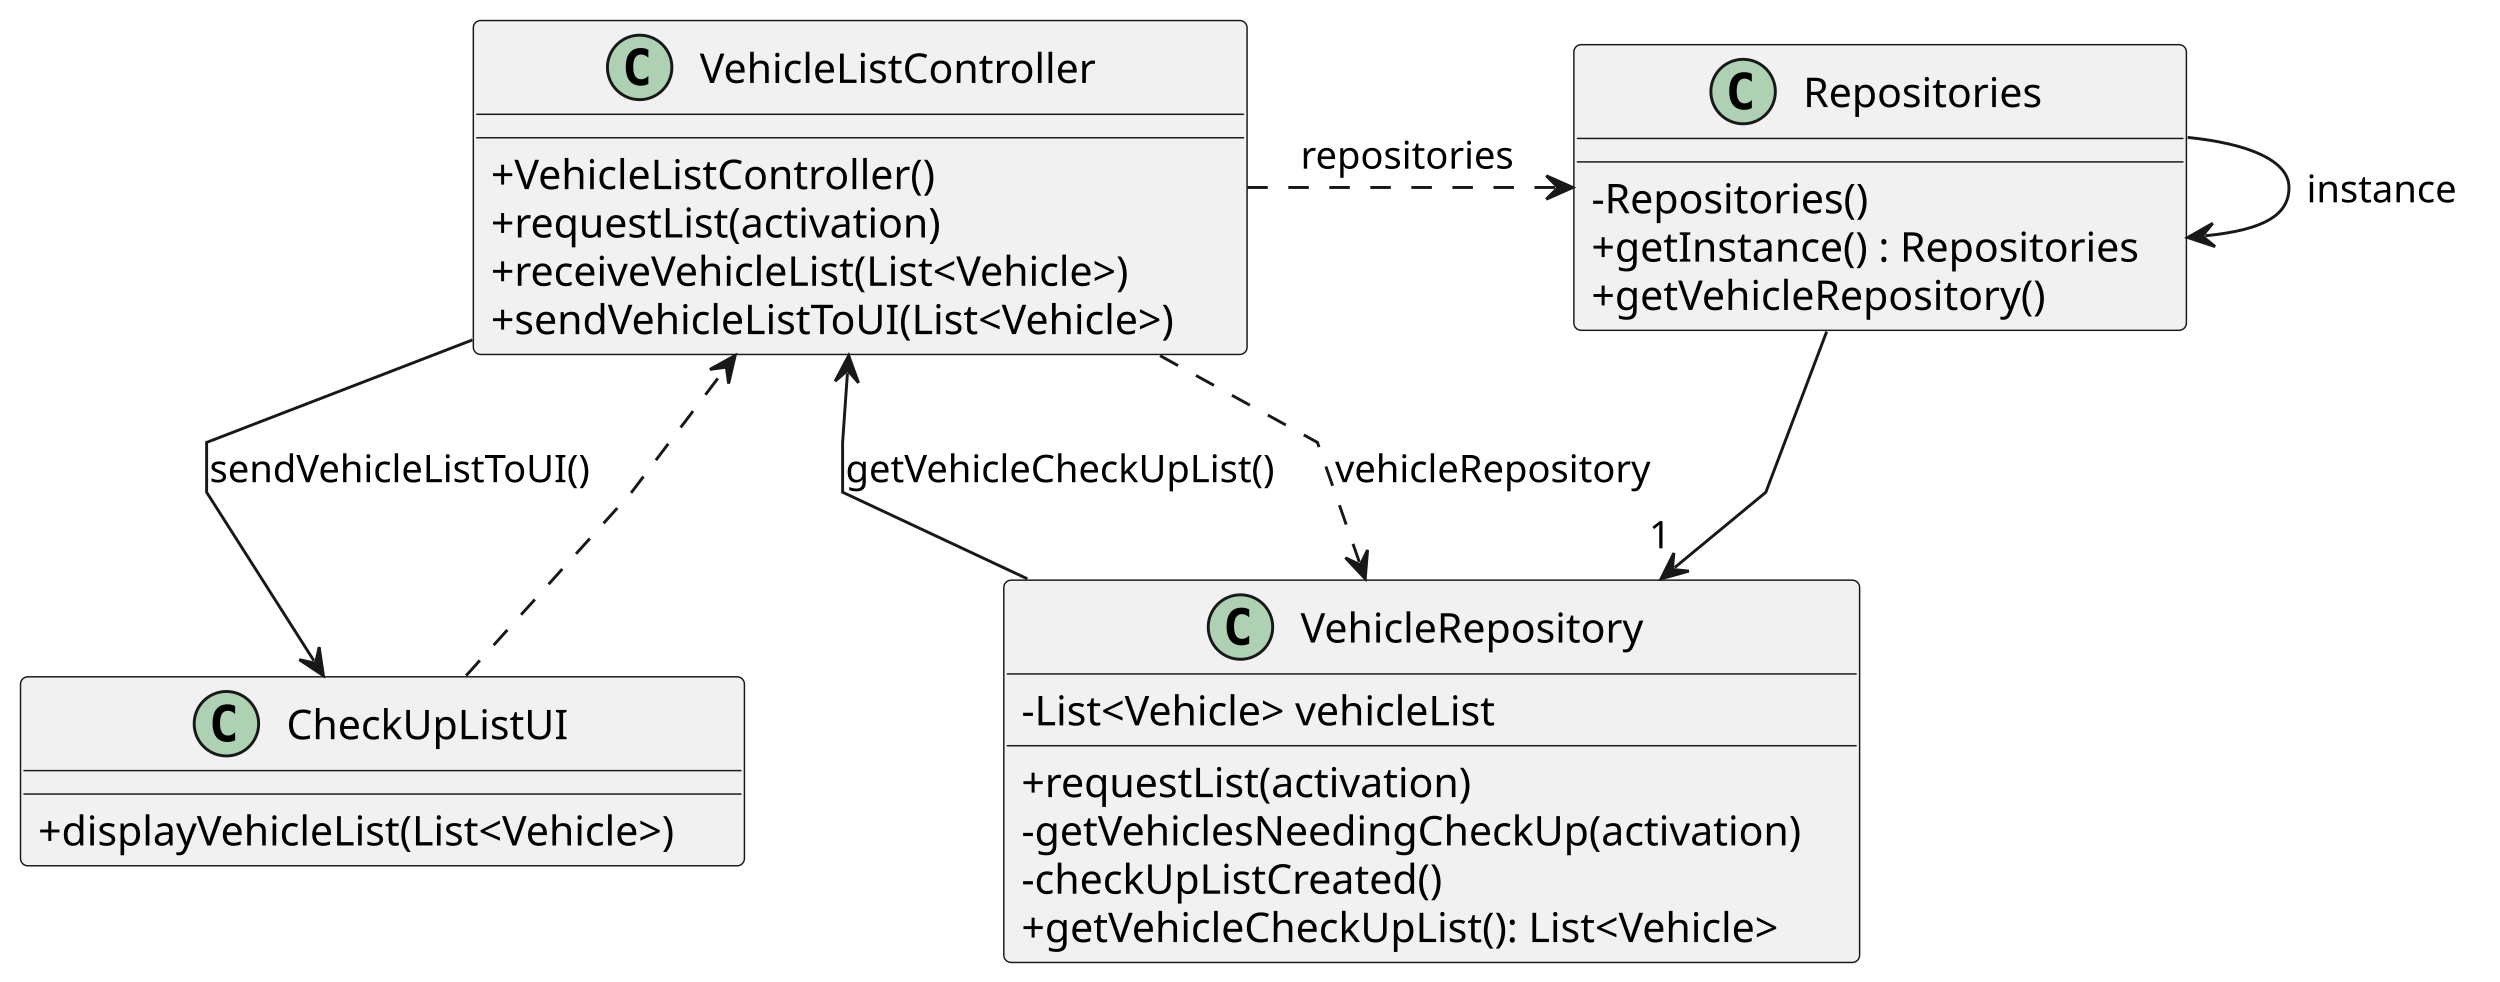
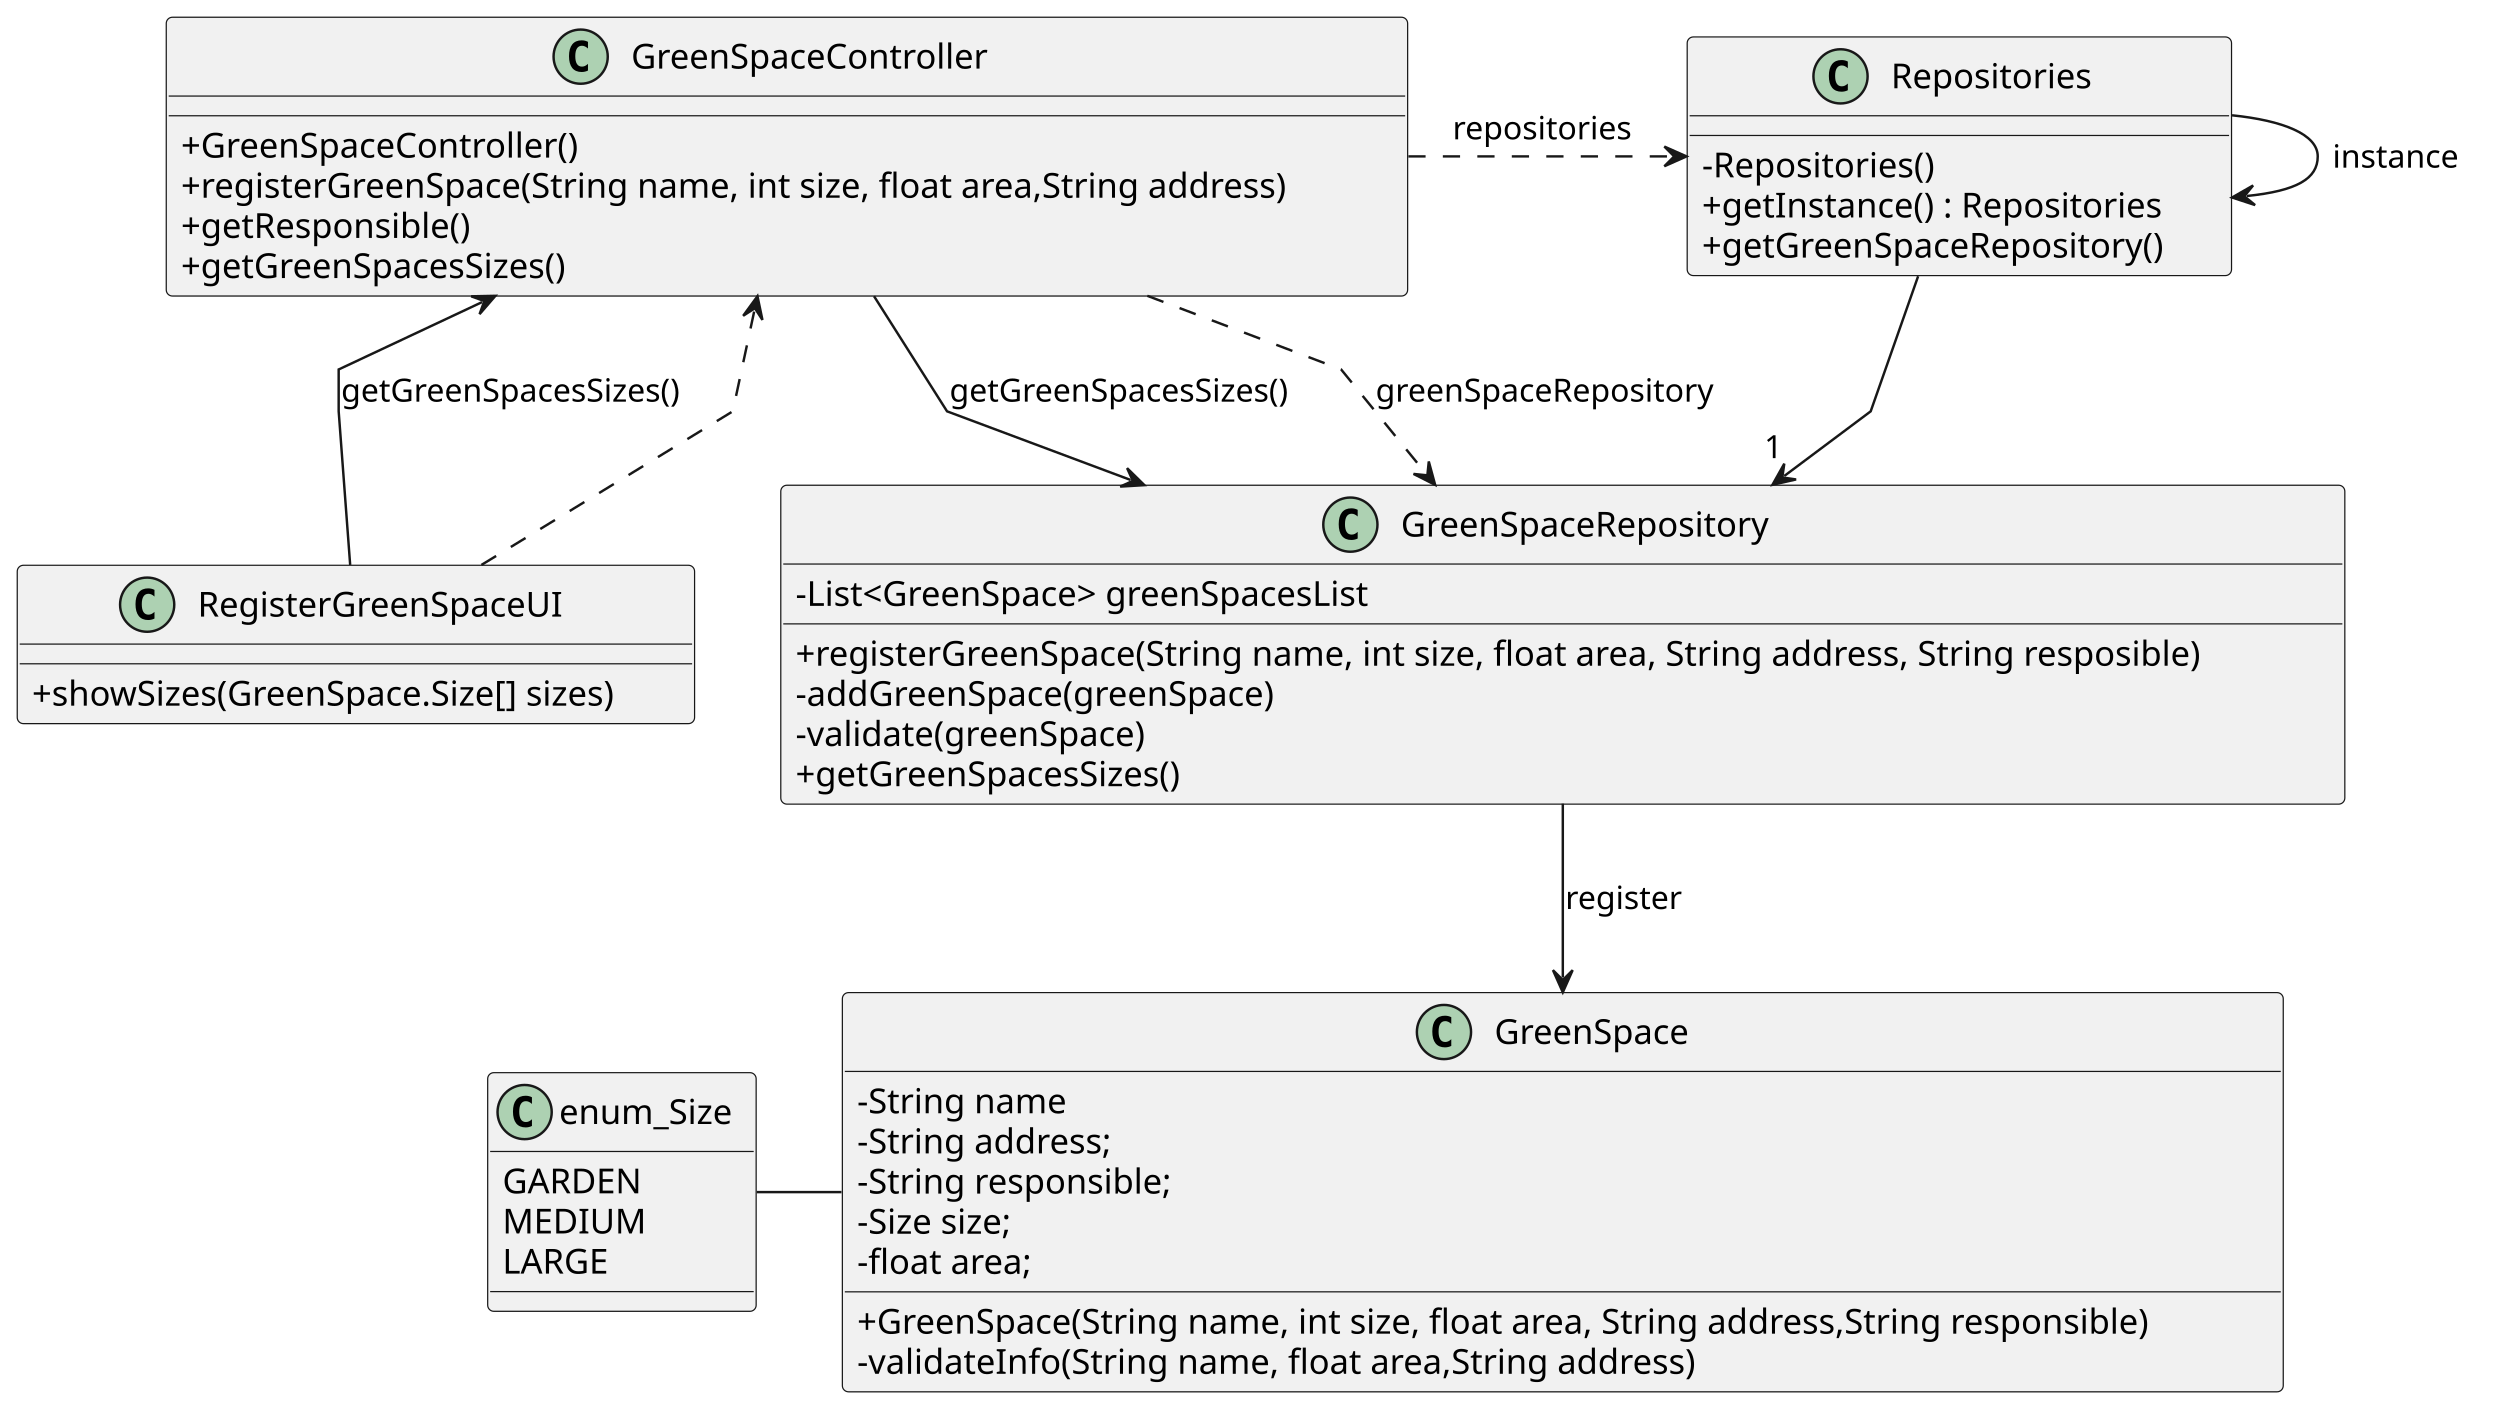
- <svg xmlns="http://www.w3.org/2000/svg" contentStyleType="text/css" height="335px" preserveAspectRatio="none" style="width:853px;height:335px;background:#FFFFFF;" version="1.1" viewBox="0 0 853 335" width="853px" zoomAndPan="magnify">
+ <svg xmlns="http://www.w3.org/2000/svg" contentStyleType="text/css" height="572px" preserveAspectRatio="none" style="width:1015px;height:572px;background:#FFFFFF;" version="1.1" viewBox="0 0 1015 572" width="1015px" zoomAndPan="magnify">
  <defs />
  <g>
-     <g id="elem_VehicleRepository">
-       <rect codeLine="9" fill="#F1F1F1" height="130.441" id="VehicleRepository" rx="2.5" ry="2.5" style="stroke:#181818;stroke-width:0.5;" width="292" x="342.5" y="197.95" />
-       <ellipse cx="423.25" cy="213.95" fill="#ADD1B2" rx="11" ry="11" style="stroke:#181818;stroke-width:1.0;" />
-       <path d="M426.223,219.593 Q425.642,219.892 425.003,220.041 Q424.364,220.191 423.658,220.191 Q421.151,220.191 419.832,218.539 Q418.512,216.887 418.512,213.766 Q418.512,210.637 419.832,208.985 Q421.151,207.333 423.658,207.333 Q424.364,207.333 425.011,207.482 Q425.659,207.632 426.223,207.93 L426.223,210.653 Q425.592,210.072 424.999,209.802 Q424.405,209.532 423.774,209.532 Q422.43,209.532 421.745,210.599 Q421.06,211.666 421.06,213.766 Q421.06,215.858 421.745,216.924 Q422.43,217.991 423.774,217.991 Q424.405,217.991 424.999,217.721 Q425.592,217.452 426.223,216.87 Z " fill="#000000" />
-       <text fill="#000000" font-family="sans-serif" font-size="14" lengthAdjust="spacing" textLength="122" x="443.75" y="219.241">VehicleRepository</text>
-       <line style="stroke:#181818;stroke-width:0.5;" x1="343.5" x2="633.5" y1="229.95" y2="229.95" />
-       <text fill="#000000" font-family="sans-serif" font-size="14" lengthAdjust="spacing" textLength="176" x="348.5" y="247.485">-List&lt;Vehicle&gt; vehicleList</text>
-       <line style="stroke:#181818;stroke-width:0.5;" x1="343.5" x2="633.5" y1="254.438" y2="254.438" />
-       <text fill="#000000" font-family="sans-serif" font-size="14" lengthAdjust="spacing" textLength="162" x="348.5" y="271.973">+requestList(activation)</text>
-       <text fill="#000000" font-family="sans-serif" font-size="14" lengthAdjust="spacing" textLength="280" x="348.5" y="288.462">-getVehiclesNeedingCheckUp(activation)</text>
-       <text fill="#000000" font-family="sans-serif" font-size="14" lengthAdjust="spacing" textLength="153" x="348.5" y="304.95">-checkUpListCreated()</text>
-       <text fill="#000000" font-family="sans-serif" font-size="14" lengthAdjust="spacing" textLength="278" x="348.5" y="321.438">+getVehicleCheckUpList(): List&lt;Vehicle&gt;</text>
+     <g id="elem_GreenSpaceRepository">
+       <rect codeLine="9" fill="#F1F1F1" height="129.484" id="GreenSpaceRepository" rx="2.5" ry="2.5" style="stroke:#181818;stroke-width:0.5;" width="635" x="317" y="197" />
+       <ellipse cx="548.25" cy="213" fill="#ADD1B2" rx="11" ry="11" style="stroke:#181818;stroke-width:1.0;" />
+       <path d="M551.219,218.641 Q550.641,218.938 550,219.078 Q549.359,219.234 548.656,219.234 Q546.156,219.234 544.828,217.594 Q543.516,215.938 543.516,212.812 Q543.516,209.688 544.828,208.031 Q546.156,206.375 548.656,206.375 Q549.359,206.375 550,206.531 Q550.656,206.688 551.219,206.984 L551.219,209.703 Q550.594,209.125 550,208.859 Q549.406,208.578 548.781,208.578 Q547.438,208.578 546.75,209.656 Q546.062,210.719 546.062,212.812 Q546.062,214.906 546.75,215.984 Q547.438,217.047 548.781,217.047 Q549.406,217.047 550,216.781 Q550.594,216.5 551.219,215.922 L551.219,218.641 Z " fill="#000000" />
+       <text fill="#000000" font-family="sans-serif" font-size="14" lengthAdjust="spacing" textLength="164" x="568.75" y="217.847">GreenSpaceRepository</text>
+       <line style="stroke:#181818;stroke-width:0.5;" x1="318" x2="951" y1="229" y2="229" />
+       <text fill="#000000" font-family="sans-serif" font-size="14" lengthAdjust="spacing" textLength="262" x="323" y="245.995">-List&lt;GreenSpace&gt; greenSpacesList</text>
+       <line style="stroke:#181818;stroke-width:0.5;" x1="318" x2="951" y1="253.297" y2="253.297" />
+       <text fill="#000000" font-family="sans-serif" font-size="14" lengthAdjust="spacing" textLength="623" x="323" y="270.292">+registerGreenSpace(String name, int size, float area, String address, String resposible)</text>
+       <text fill="#000000" font-family="sans-serif" font-size="14" lengthAdjust="spacing" textLength="216" x="323" y="286.589">-addGreenSpace(greenSpace)</text>
+       <text fill="#000000" font-family="sans-serif" font-size="14" lengthAdjust="spacing" textLength="158" x="323" y="302.886">-validate(greenSpace)</text>
+       <text fill="#000000" font-family="sans-serif" font-size="14" lengthAdjust="spacing" textLength="176" x="323" y="319.183">+getGreenSpacesSizes()</text>
+     </g>
+     <g id="elem_GreenSpace">
+       <rect codeLine="17" fill="#F1F1F1" height="162.078" id="GreenSpace" rx="2.5" ry="2.5" style="stroke:#181818;stroke-width:0.5;" width="585" x="342" y="403" />
+       <ellipse cx="586.25" cy="419" fill="#ADD1B2" rx="11" ry="11" style="stroke:#181818;stroke-width:1.0;" />
+       <path d="M589.219,424.641 Q588.641,424.938 588,425.078 Q587.359,425.234 586.656,425.234 Q584.156,425.234 582.828,423.594 Q581.516,421.938 581.516,418.812 Q581.516,415.688 582.828,414.031 Q584.156,412.375 586.656,412.375 Q587.359,412.375 588,412.531 Q588.656,412.688 589.219,412.984 L589.219,415.703 Q588.594,415.125 588,414.859 Q587.406,414.578 586.781,414.578 Q585.438,414.578 584.75,415.656 Q584.062,416.719 584.062,418.812 Q584.062,420.906 584.75,421.984 Q585.438,423.047 586.781,423.047 Q587.406,423.047 588,422.781 Q588.594,422.5 589.219,421.922 L589.219,424.641 Z " fill="#000000" />
+       <text fill="#000000" font-family="sans-serif" font-size="14" lengthAdjust="spacing" textLength="88" x="606.75" y="423.847">GreenSpace</text>
+       <line style="stroke:#181818;stroke-width:0.5;" x1="343" x2="926" y1="435" y2="435" />
+       <text fill="#000000" font-family="sans-serif" font-size="14" lengthAdjust="spacing" textLength="92" x="348" y="451.995">-String name</text>
+       <text fill="#000000" font-family="sans-serif" font-size="14" lengthAdjust="spacing" textLength="112" x="348" y="468.292">-String address;</text>
+       <text fill="#000000" font-family="sans-serif" font-size="14" lengthAdjust="spacing" textLength="138" x="348" y="484.589">-String responsible;</text>
+       <text fill="#000000" font-family="sans-serif" font-size="14" lengthAdjust="spacing" textLength="70" x="348" y="500.886">-Size size;</text>
+       <text fill="#000000" font-family="sans-serif" font-size="14" lengthAdjust="spacing" textLength="79" x="348" y="517.183">-float area;</text>
+       <line style="stroke:#181818;stroke-width:0.5;" x1="343" x2="926" y1="524.484" y2="524.484" />
+       <text fill="#000000" font-family="sans-serif" font-size="14" lengthAdjust="spacing" textLength="573" x="348" y="541.48">+GreenSpace(String name, int size, float area, String address,String responsible)</text>
+       <text fill="#000000" font-family="sans-serif" font-size="14" lengthAdjust="spacing" textLength="369" x="348" y="557.776">-validateInfo(String name, float area,String address)</text>
+     </g>
+     <g id="elem_enum_Size">
+       <rect codeLine="29" fill="#F1F1F1" height="96.891" id="enum_Size" rx="2.5" ry="2.5" style="stroke:#181818;stroke-width:0.5;" width="109" x="198" y="435.5" />
+       <ellipse cx="213" cy="451.5" fill="#ADD1B2" rx="11" ry="11" style="stroke:#181818;stroke-width:1.0;" />
+       <path d="M215.969,457.141 Q215.391,457.438 214.75,457.578 Q214.109,457.734 213.406,457.734 Q210.906,457.734 209.578,456.094 Q208.266,454.438 208.266,451.312 Q208.266,448.188 209.578,446.531 Q210.906,444.875 213.406,444.875 Q214.109,444.875 214.75,445.031 Q215.406,445.188 215.969,445.484 L215.969,448.203 Q215.344,447.625 214.75,447.359 Q214.156,447.078 213.531,447.078 Q212.188,447.078 211.5,448.156 Q210.812,449.219 210.812,451.312 Q210.812,453.406 211.5,454.484 Q212.188,455.547 213.531,455.547 Q214.156,455.547 214.75,455.281 Q215.344,455 215.969,454.422 L215.969,457.141 Z " fill="#000000" />
+       <text fill="#000000" font-family="sans-serif" font-size="14" lengthAdjust="spacing" textLength="77" x="227" y="456.347">enum_Size</text>
+       <line style="stroke:#181818;stroke-width:0.5;" x1="199" x2="306" y1="467.5" y2="467.5" />
+       <text fill="#000000" font-family="sans-serif" font-size="14" lengthAdjust="spacing" textLength="61" x="204" y="484.495">GARDEN</text>
+       <text fill="#000000" font-family="sans-serif" font-size="14" lengthAdjust="spacing" textLength="58" x="204" y="500.792">MEDIUM</text>
+       <text fill="#000000" font-family="sans-serif" font-size="14" lengthAdjust="spacing" textLength="48" x="204" y="517.089">LARGE</text>
+       <line style="stroke:#181818;stroke-width:0.5;" x1="199" x2="306" y1="524.391" y2="524.391" />
    </g>
    <g id="elem_Repositories">
-       <rect codeLine="17" fill="#F1F1F1" height="97.465" id="Repositories" rx="2.5" ry="2.5" style="stroke:#181818;stroke-width:0.5;" width="209" x="537" y="15.24" />
-       <ellipse cx="594.75" cy="31.24" fill="#ADD1B2" rx="11" ry="11" style="stroke:#181818;stroke-width:1.0;" />
-       <path d="M597.723,36.883 Q597.142,37.182 596.503,37.331 Q595.864,37.481 595.158,37.481 Q592.651,37.481 591.332,35.829 Q590.012,34.177 590.012,31.056 Q590.012,27.927 591.332,26.275 Q592.651,24.623 595.158,24.623 Q595.864,24.623 596.511,24.772 Q597.159,24.922 597.723,25.221 L597.723,27.943 Q597.092,27.362 596.499,27.092 Q595.905,26.823 595.274,26.823 Q593.93,26.823 593.245,27.889 Q592.56,28.956 592.56,31.056 Q592.56,33.148 593.245,34.214 Q593.93,35.281 595.274,35.281 Q595.905,35.281 596.499,35.011 Q597.092,34.742 597.723,34.16 Z " fill="#000000" />
-       <text fill="#000000" font-family="sans-serif" font-size="14" lengthAdjust="spacing" textLength="85" x="615.25" y="36.531">Repositories</text>
-       <line style="stroke:#181818;stroke-width:0.5;" x1="538" x2="745" y1="47.24" y2="47.24" />
-       <line style="stroke:#181818;stroke-width:0.5;" x1="538" x2="745" y1="55.24" y2="55.24" />
-       <text fill="#000000" font-family="sans-serif" font-size="14" lengthAdjust="spacing" textLength="103" x="543" y="72.775">-Repositories()</text>
-       <text fill="#000000" font-family="sans-serif" font-size="14" lengthAdjust="spacing" textLength="197" x="543" y="89.263">+getInstance() : Repositories</text>
-       <text fill="#000000" font-family="sans-serif" font-size="14" lengthAdjust="spacing" textLength="165" x="543" y="105.752">+getVehicleRepository()</text>
+       <rect codeLine="35" fill="#F1F1F1" height="96.891" id="Repositories" rx="2.5" ry="2.5" style="stroke:#181818;stroke-width:0.5;" width="221" x="685" y="15" />
+       <ellipse cx="747.25" cy="31" fill="#ADD1B2" rx="11" ry="11" style="stroke:#181818;stroke-width:1.0;" />
+       <path d="M750.219,36.641 Q749.641,36.938 749,37.078 Q748.359,37.234 747.656,37.234 Q745.156,37.234 743.828,35.594 Q742.516,33.938 742.516,30.812 Q742.516,27.688 743.828,26.031 Q745.156,24.375 747.656,24.375 Q748.359,24.375 749,24.531 Q749.656,24.688 750.219,24.984 L750.219,27.703 Q749.594,27.125 749,26.859 Q748.406,26.578 747.781,26.578 Q746.438,26.578 745.75,27.656 Q745.062,28.719 745.062,30.812 Q745.062,32.906 745.75,33.984 Q746.438,35.047 747.781,35.047 Q748.406,35.047 749,34.781 Q749.594,34.5 750.219,33.922 L750.219,36.641 Z " fill="#000000" />
+       <text fill="#000000" font-family="sans-serif" font-size="14" lengthAdjust="spacing" textLength="88" x="767.75" y="35.847">Repositories</text>
+       <line style="stroke:#181818;stroke-width:0.5;" x1="686" x2="905" y1="47" y2="47" />
+       <line style="stroke:#181818;stroke-width:0.5;" x1="686" x2="905" y1="55" y2="55" />
+       <text fill="#000000" font-family="sans-serif" font-size="14" lengthAdjust="spacing" textLength="103" x="691" y="71.995">-Repositories()</text>
+       <text fill="#000000" font-family="sans-serif" font-size="14" lengthAdjust="spacing" textLength="206" x="691" y="88.292">+getInstance() : Repositories</text>
+       <text fill="#000000" font-family="sans-serif" font-size="14" lengthAdjust="spacing" textLength="209" x="691" y="104.589">+getGreenSpaceRepository()</text>
    </g>
-     <g id="elem_VehicleListController">
-       <rect codeLine="23" fill="#F1F1F1" height="113.953" id="VehicleListController" rx="2.5" ry="2.5" style="stroke:#181818;stroke-width:0.5;" width="264" x="161.5" y="7" />
-       <ellipse cx="218.25" cy="23" fill="#ADD1B2" rx="11" ry="11" style="stroke:#181818;stroke-width:1.0;" />
-       <path d="M221.223,28.643 Q220.642,28.942 220.003,29.091 Q219.364,29.241 218.658,29.241 Q216.151,29.241 214.832,27.589 Q213.512,25.937 213.512,22.816 Q213.512,19.686 214.832,18.035 Q216.151,16.383 218.658,16.383 Q219.364,16.383 220.011,16.532 Q220.659,16.682 221.223,16.98 L221.223,19.703 Q220.592,19.122 219.999,18.852 Q219.405,18.582 218.774,18.582 Q217.43,18.582 216.745,19.649 Q216.06,20.716 216.06,22.816 Q216.06,24.908 216.745,25.974 Q217.43,27.041 218.774,27.041 Q219.405,27.041 219.999,26.771 Q220.592,26.502 221.223,25.92 Z " fill="#000000" />
-       <text fill="#000000" font-family="sans-serif" font-size="14" lengthAdjust="spacing" textLength="142" x="238.75" y="28.291">VehicleListController</text>
-       <line style="stroke:#181818;stroke-width:0.5;" x1="162.5" x2="424.5" y1="39" y2="39" />
-       <line style="stroke:#181818;stroke-width:0.5;" x1="162.5" x2="424.5" y1="47" y2="47" />
-       <text fill="#000000" font-family="sans-serif" font-size="14" lengthAdjust="spacing" textLength="163" x="167.5" y="64.535">+VehicleListController()</text>
-       <text fill="#000000" font-family="sans-serif" font-size="14" lengthAdjust="spacing" textLength="162" x="167.5" y="81.023">+requestList(activation)</text>
-       <text fill="#000000" font-family="sans-serif" font-size="14" lengthAdjust="spacing" textLength="235" x="167.5" y="97.512">+receiveVehicleList(List&lt;Vehicle&gt;)</text>
-       <text fill="#000000" font-family="sans-serif" font-size="14" lengthAdjust="spacing" textLength="252" x="167.5" y="114">+sendVehicleListToUI(List&lt;Vehicle&gt;)</text>
+     <g id="elem_GreenSpaceController">
+       <rect codeLine="41" fill="#F1F1F1" height="113.188" id="GreenSpaceController" rx="2.5" ry="2.5" style="stroke:#181818;stroke-width:0.5;" width="504" x="67.5" y="7" />
+       <ellipse cx="235.75" cy="23" fill="#ADD1B2" rx="11" ry="11" style="stroke:#181818;stroke-width:1.0;" />
+       <path d="M238.719,28.641 Q238.141,28.938 237.5,29.078 Q236.859,29.234 236.156,29.234 Q233.656,29.234 232.328,27.594 Q231.016,25.938 231.016,22.812 Q231.016,19.688 232.328,18.031 Q233.656,16.375 236.156,16.375 Q236.859,16.375 237.5,16.531 Q238.156,16.688 238.719,16.984 L238.719,19.703 Q238.094,19.125 237.5,18.859 Q236.906,18.578 236.281,18.578 Q234.938,18.578 234.25,19.656 Q233.562,20.719 233.562,22.812 Q233.562,24.906 234.25,25.984 Q234.938,27.047 236.281,27.047 Q236.906,27.047 237.5,26.781 Q238.094,26.5 238.719,25.922 L238.719,28.641 Z " fill="#000000" />
+       <text fill="#000000" font-family="sans-serif" font-size="14" lengthAdjust="spacing" textLength="159" x="256.25" y="27.847">GreenSpaceController</text>
+       <line style="stroke:#181818;stroke-width:0.5;" x1="68.5" x2="570.5" y1="39" y2="39" />
+       <line style="stroke:#181818;stroke-width:0.5;" x1="68.5" x2="570.5" y1="47" y2="47" />
+       <text fill="#000000" font-family="sans-serif" font-size="14" lengthAdjust="spacing" textLength="181" x="73.5" y="63.995">+GreenSpaceController()</text>
+       <text fill="#000000" font-family="sans-serif" font-size="14" lengthAdjust="spacing" textLength="492" x="73.5" y="80.292">+registerGreenSpace(String name, int size, float area,String address)</text>
+       <text fill="#000000" font-family="sans-serif" font-size="14" lengthAdjust="spacing" textLength="131" x="73.5" y="96.589">+getResponsible()</text>
+       <text fill="#000000" font-family="sans-serif" font-size="14" lengthAdjust="spacing" textLength="176" x="73.5" y="112.886">+getGreenSpacesSizes()</text>
    </g>
-     <g id="elem_CheckUpListUI">
-       <rect codeLine="30" fill="#F1F1F1" height="64.488" id="CheckUpListUI" rx="2.5" ry="2.5" style="stroke:#181818;stroke-width:0.5;" width="247" x="7" y="230.93" />
-       <ellipse cx="77.25" cy="246.93" fill="#ADD1B2" rx="11" ry="11" style="stroke:#181818;stroke-width:1.0;" />
-       <path d="M80.223,252.573 Q79.642,252.872 79.003,253.021 Q78.364,253.171 77.658,253.171 Q75.151,253.171 73.832,251.519 Q72.512,249.867 72.512,246.746 Q72.512,243.617 73.832,241.965 Q75.151,240.313 77.658,240.313 Q78.364,240.313 79.011,240.462 Q79.659,240.612 80.223,240.911 L80.223,243.633 Q79.592,243.052 78.999,242.782 Q78.405,242.512 77.774,242.512 Q76.43,242.512 75.745,243.579 Q75.06,244.646 75.06,246.746 Q75.06,248.838 75.745,249.904 Q76.43,250.971 77.774,250.971 Q78.405,250.971 78.999,250.701 Q79.592,250.431 80.223,249.85 Z " fill="#000000" />
-       <text fill="#000000" font-family="sans-serif" font-size="14" lengthAdjust="spacing" textLength="98" x="97.75" y="252.221">CheckUpListUI</text>
-       <line style="stroke:#181818;stroke-width:0.5;" x1="8" x2="253" y1="262.93" y2="262.93" />
-       <line style="stroke:#181818;stroke-width:0.5;" x1="8" x2="253" y1="270.93" y2="270.93" />
-       <text fill="#000000" font-family="sans-serif" font-size="14" lengthAdjust="spacing" textLength="235" x="13" y="288.465">+displayVehicleList(List&lt;Vehicle&gt;)</text>
+     <g id="elem_RegisterGreenSpaceUI">
+       <rect codeLine="48" fill="#F1F1F1" height="64.297" id="RegisterGreenSpaceUI" rx="2.5" ry="2.5" style="stroke:#181818;stroke-width:0.5;" width="275" x="7" y="229.5" />
+       <ellipse cx="59.75" cy="245.5" fill="#ADD1B2" rx="11" ry="11" style="stroke:#181818;stroke-width:1.0;" />
+       <path d="M62.719,251.141 Q62.141,251.438 61.5,251.578 Q60.859,251.734 60.156,251.734 Q57.656,251.734 56.328,250.094 Q55.016,248.438 55.016,245.312 Q55.016,242.188 56.328,240.531 Q57.656,238.875 60.156,238.875 Q60.859,238.875 61.5,239.031 Q62.156,239.188 62.719,239.484 L62.719,242.203 Q62.094,241.625 61.5,241.359 Q60.906,241.078 60.281,241.078 Q58.938,241.078 58.25,242.156 Q57.562,243.219 57.562,245.312 Q57.562,247.406 58.25,248.484 Q58.938,249.547 60.281,249.547 Q60.906,249.547 61.5,249.281 Q62.094,249 62.719,248.422 L62.719,251.141 Z " fill="#000000" />
+       <text fill="#000000" font-family="sans-serif" font-size="14" lengthAdjust="spacing" textLength="161" x="80.25" y="250.347">RegisterGreenSpaceUI</text>
+       <line style="stroke:#181818;stroke-width:0.5;" x1="8" x2="281" y1="261.5" y2="261.5" />
+       <line style="stroke:#181818;stroke-width:0.5;" x1="8" x2="281" y1="269.5" y2="269.5" />
+       <text fill="#000000" font-family="sans-serif" font-size="14" lengthAdjust="spacing" textLength="263" x="13" y="286.495">+showSizes(GreenSpace.Size[] sizes)</text>
    </g>
-     <g id="link_CheckUpListUI_VehicleListController">
-       <path codeLine="34" d="M159.04,230.53 C183.73,203.16 215.5,167.95 215.5,167.95 C215.5,167.95 229.017,150.103 247.227,126.063 " fill="none" id="CheckUpListUI-to-VehicleListController" style="stroke:#181818;stroke-width:1.0;stroke-dasharray:7.0,7.0;" />
-       <polygon fill="#181818" points="250.85,121.28,242.227,126.039,247.831,125.266,248.604,130.869,250.85,121.28" style="stroke:#181818;stroke-width:1.0;" />
+     <g id="link_RegisterGreenSpaceUI_GreenSpaceController">
+       <path codeLine="52" d="M195.45,229.37 C239.95,202.17 297.5,167 297.5,167 C297.5,167 301.111,150.156 306.271,126.116 " fill="none" id="RegisterGreenSpaceUI-to-GreenSpaceController" style="stroke:#181818;stroke-width:1.0;stroke-dasharray:7.0,7.0;" />
+       <polygon fill="#181818" points="307.53,120.25,301.73,128.21,306.481,125.139,309.552,129.889,307.53,120.25" style="stroke:#181818;stroke-width:1.0;" />
    </g>
-     <g id="link_VehicleListController_CheckUpListUI">
-       <path codeLine="36" d="M161.2,115.98 C113.18,134.49 70.5,150.95 70.5,150.95 C70.5,150.95 70.5,167.95 70.5,167.95 C70.5,167.95 89.697,198.099 107.127,225.469 " fill="none" id="VehicleListController-to-CheckUpListUI" style="stroke:#181818;stroke-width:1.0;" />
-       <polygon fill="#181818" points="110.35,230.53,108.889,220.79,107.664,226.313,102.142,225.087,110.35,230.53" style="stroke:#181818;stroke-width:1.0;" />
-       <text fill="#000000" font-family="sans-serif" font-size="13" lengthAdjust="spacing" textLength="135" x="71.5" y="164.518">sendVehicleListToUI()</text>
+     <g id="link_GreenSpaceController_RegisterGreenSpaceUI">
+       <path codeLine="54" d="M195.719,122.651 C160.959,138.981 137.5,150 137.5,150 C137.5,150 137.5,167 137.5,167 C137.5,167 140.13,202.17 142.17,229.37 " fill="none" id="GreenSpaceController-backto-RegisterGreenSpaceUI" style="stroke:#181818;stroke-width:1.0;" />
+       <polygon fill="#181818" points="201.15,120.1,191.303,120.306,196.625,122.226,194.705,127.547,201.15,120.1" style="stroke:#181818;stroke-width:1.0;" />
+       <text fill="#000000" font-family="sans-serif" font-size="13" lengthAdjust="spacing" textLength="150" x="138.5" y="163.067">getGreenSpacesSizes()</text>
    </g>
-     <g id="link_VehicleListController_Repositories">
-       <path codeLine="37" d="M425.56,63.97 C462.29,63.97 495.66,63.97 530.6,63.97 " fill="none" id="VehicleListController-to-Repositories" style="stroke:#181818;stroke-width:1.0;stroke-dasharray:7.0,7.0;" />
-       <polygon fill="#181818" points="536.6,63.97,527.6,59.97,531.6,63.97,527.6,67.97,536.6,63.97" style="stroke:#181818;stroke-width:1.0;" />
-       <text fill="#000000" font-family="sans-serif" font-size="13" lengthAdjust="spacing" textLength="75" x="443.75" y="57.538">repositories</text>
+     <g id="link_GreenSpaceController_Repositories">
+       <path codeLine="55" d="M571.79,63.5 C611.44,63.5 644.56,63.5 678.72,63.5 " fill="none" id="GreenSpaceController-to-Repositories" style="stroke:#181818;stroke-width:1.0;stroke-dasharray:7.0,7.0;" />
+       <polygon fill="#181818" points="684.72,63.5,675.72,59.5,679.72,63.5,675.72,67.5,684.72,63.5" style="stroke:#181818;stroke-width:1.0;" />
+       <text fill="#000000" font-family="sans-serif" font-size="13" lengthAdjust="spacing" textLength="77" x="589.75" y="56.567">repositories</text>
    </g>
-     <g id="link_Repositories_VehicleRepository">
-       <path codeLine="38" d="M623.26,113.14 C613.11,139.94 602.5,167.95 602.5,167.95 C602.5,167.95 591.266,177.239 571.366,193.679 " fill="none" id="Repositories-to-VehicleRepository" style="stroke:#181818;stroke-width:1.0;" />
-       <polygon fill="#181818" points="566.74,197.5,576.226,194.852,570.595,194.315,571.131,188.684,566.74,197.5" style="stroke:#181818;stroke-width:1.0;" />
-       <text fill="#000000" font-family="sans-serif" font-size="13" lengthAdjust="spacing" textLength="8" x="562.641" y="187.082">1</text>
+     <g id="link_Repositories_GreenSpaceRepository">
+       <path codeLine="56" d="M778.76,112.15 C769.36,138.92 759.5,167 759.5,167 C759.5,167 746.545,176.697 724.415,193.247 " fill="none" id="Repositories-to-GreenSpaceRepository" style="stroke:#181818;stroke-width:1.0;" />
+       <polygon fill="#181818" points="719.61,196.84,729.213,194.653,723.614,193.845,724.422,188.247,719.61,196.84" style="stroke:#181818;stroke-width:1.0;" />
+       <text fill="#000000" font-family="sans-serif" font-size="13" lengthAdjust="spacing" textLength="8" x="716.263" y="185.995">1</text>
    </g>
    <g id="link_Repositories_Repositories">
-       <path codeLine="39" d="M746.44,46.9 C766.67,48.91 781,54.6 781,63.97 C781,73.34 772.64,78.434 752.41,80.454 " fill="none" id="Repositories-to-Repositories" style="stroke:#181818;stroke-width:1.0;" />
-       <polygon fill="#181818" points="746.44,81.05,755.793,84.136,751.415,80.553,754.998,76.176,746.44,81.05" style="stroke:#181818;stroke-width:1.0;" />
-       <text fill="#000000" font-family="sans-serif" font-size="13" lengthAdjust="spacing" textLength="53" x="787" y="69.038">instance</text>
+       <path codeLine="57" d="M906.21,46.81 C926.64,48.9 941,54.46 941,63.5 C941,72.54 932.609,77.489 912.179,79.579 " fill="none" id="Repositories-to-Repositories" style="stroke:#181818;stroke-width:1.0;" />
+       <polygon fill="#181818" points="906.21,80.19,915.57,83.253,911.184,79.681,914.756,75.295,906.21,80.19" style="stroke:#181818;stroke-width:1.0;" />
+       <text fill="#000000" font-family="sans-serif" font-size="13" lengthAdjust="spacing" textLength="55" x="947" y="68.067">instance</text>
    </g>
-     <g id="link_VehicleListController_VehicleRepository">
-       <path codeLine="40" d="M395.81,121.36 C425.22,137.57 449.5,150.95 449.5,150.95 C449.5,150.95 455.245,167.338 463.825,191.808 " fill="none" id="VehicleListController-to-VehicleRepository" style="stroke:#181818;stroke-width:1.0;stroke-dasharray:7.0,7.0;" />
-       <polygon fill="#181818" points="465.81,197.47,466.607,187.653,464.156,192.752,459.057,190.3,465.81,197.47" style="stroke:#181818;stroke-width:1.0;" />
-       <text fill="#000000" font-family="sans-serif" font-size="13" lengthAdjust="spacing" textLength="111" x="455.5" y="164.518">vehicleRepository</text>
+     <g id="link_GreenSpaceController_GreenSpaceRepository">
+       <path codeLine="58" d="M465.81,120.1 C508.78,136.43 544.5,150 544.5,150 C544.5,150 558.87,167.648 578.88,192.208 " fill="none" id="GreenSpaceController-to-GreenSpaceRepository" style="stroke:#181818;stroke-width:1.0;stroke-dasharray:7.0,7.0;" />
+       <polygon fill="#181818" points="582.67,196.86,580.086,187.356,579.512,192.984,573.884,192.409,582.67,196.86" style="stroke:#181818;stroke-width:1.0;" />
+       <text fill="#000000" font-family="sans-serif" font-size="13" lengthAdjust="spacing" textLength="146" x="558.5" y="163.067">greenSpaceRepository</text>
    </g>
-     <g id="link_VehicleRepository_VehicleListController">
-       <path codeLine="41" d="M350.55,197.5 C315.47,181.06 287.5,167.95 287.5,167.95 C287.5,167.95 287.5,150.95 287.5,150.95 C287.5,150.95 288.013,143.555 289.143,127.346 " fill="none" id="VehicleRepository-to-VehicleListController" style="stroke:#181818;stroke-width:1.0;" />
-       <polygon fill="#181818" points="289.56,121.36,284.944,130.06,289.212,126.348,292.924,130.616,289.56,121.36" style="stroke:#181818;stroke-width:1.0;" />
-       <text fill="#000000" font-family="sans-serif" font-size="13" lengthAdjust="spacing" textLength="152" x="288.5" y="164.518">getVehicleCheckUpList()</text>
+     <g id="link_GreenSpaceRepository_GreenSpaceController">
+       <path codeLine="59" d="M459.01,194.867 C414.591,178.247 384.5,167 384.5,167 C384.5,167 370.1,144.29 354.85,120.25 " fill="none" id="GreenSpaceRepository-backto-GreenSpaceController" style="stroke:#181818;stroke-width:1.0;" />
+       <polygon fill="#181818" points="464.63,196.97,457.602,190.07,459.947,195.218,454.799,197.562,464.63,196.97" style="stroke:#181818;stroke-width:1.0;" />
+       <text fill="#000000" font-family="sans-serif" font-size="13" lengthAdjust="spacing" textLength="150" x="385.5" y="163.067">getGreenSpacesSizes()</text>
+     </g>
+     <g id="link_GreenSpaceRepository_GreenSpace">
+       <path codeLine="60" d="M634.5,326.28 C634.5,350.19 634.5,371.67 634.5,396.88 " fill="none" id="GreenSpaceRepository-to-GreenSpace" style="stroke:#181818;stroke-width:1.0;" />
+       <polygon fill="#181818" points="634.5,402.88,638.5,393.88,634.5,397.88,630.5,393.88,634.5,402.88" style="stroke:#181818;stroke-width:1.0;" />
+       <text fill="#000000" font-family="sans-serif" font-size="13" lengthAdjust="spacing" textLength="50" x="635.5" y="369.067">register</text>
+     </g>
+     <g id="link_enum_Size_GreenSpace">
+       <path codeLine="61" d="M307.24,484 C318.83,484 330.83,484 341.65,484 " fill="none" id="enum_Size-GreenSpace" style="stroke:#181818;stroke-width:1.0;" />
    </g>
  </g>
</svg>
